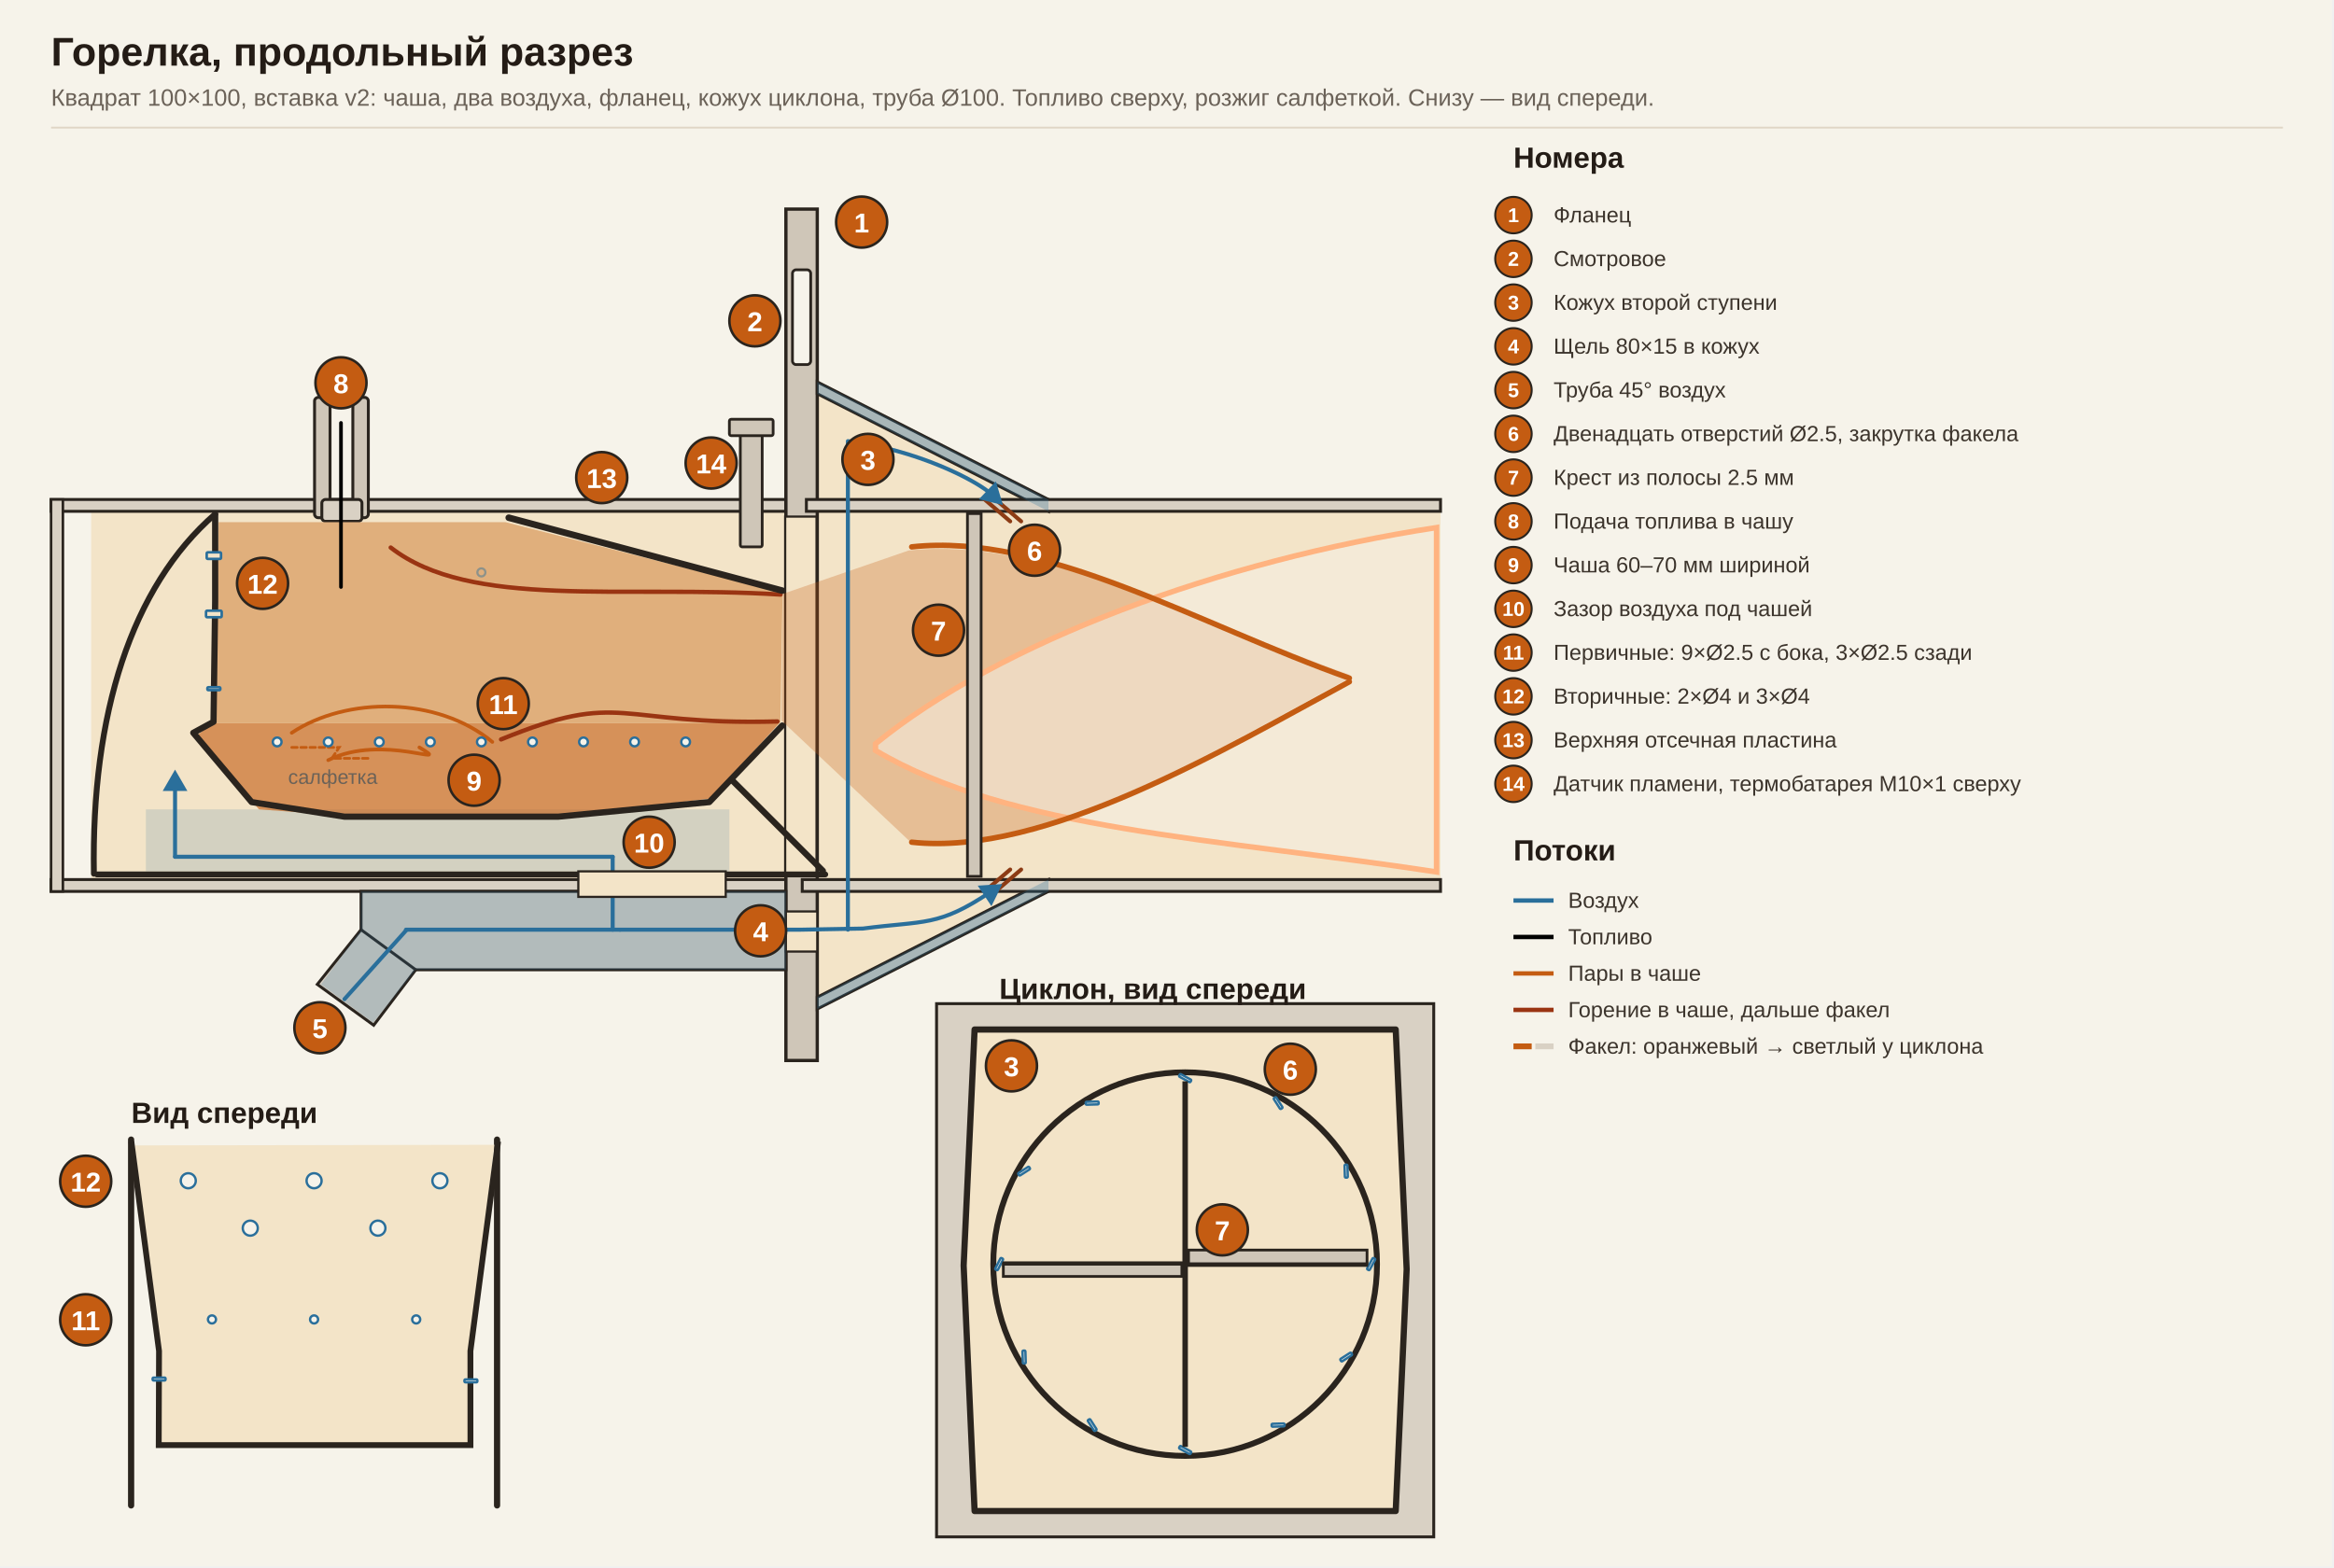
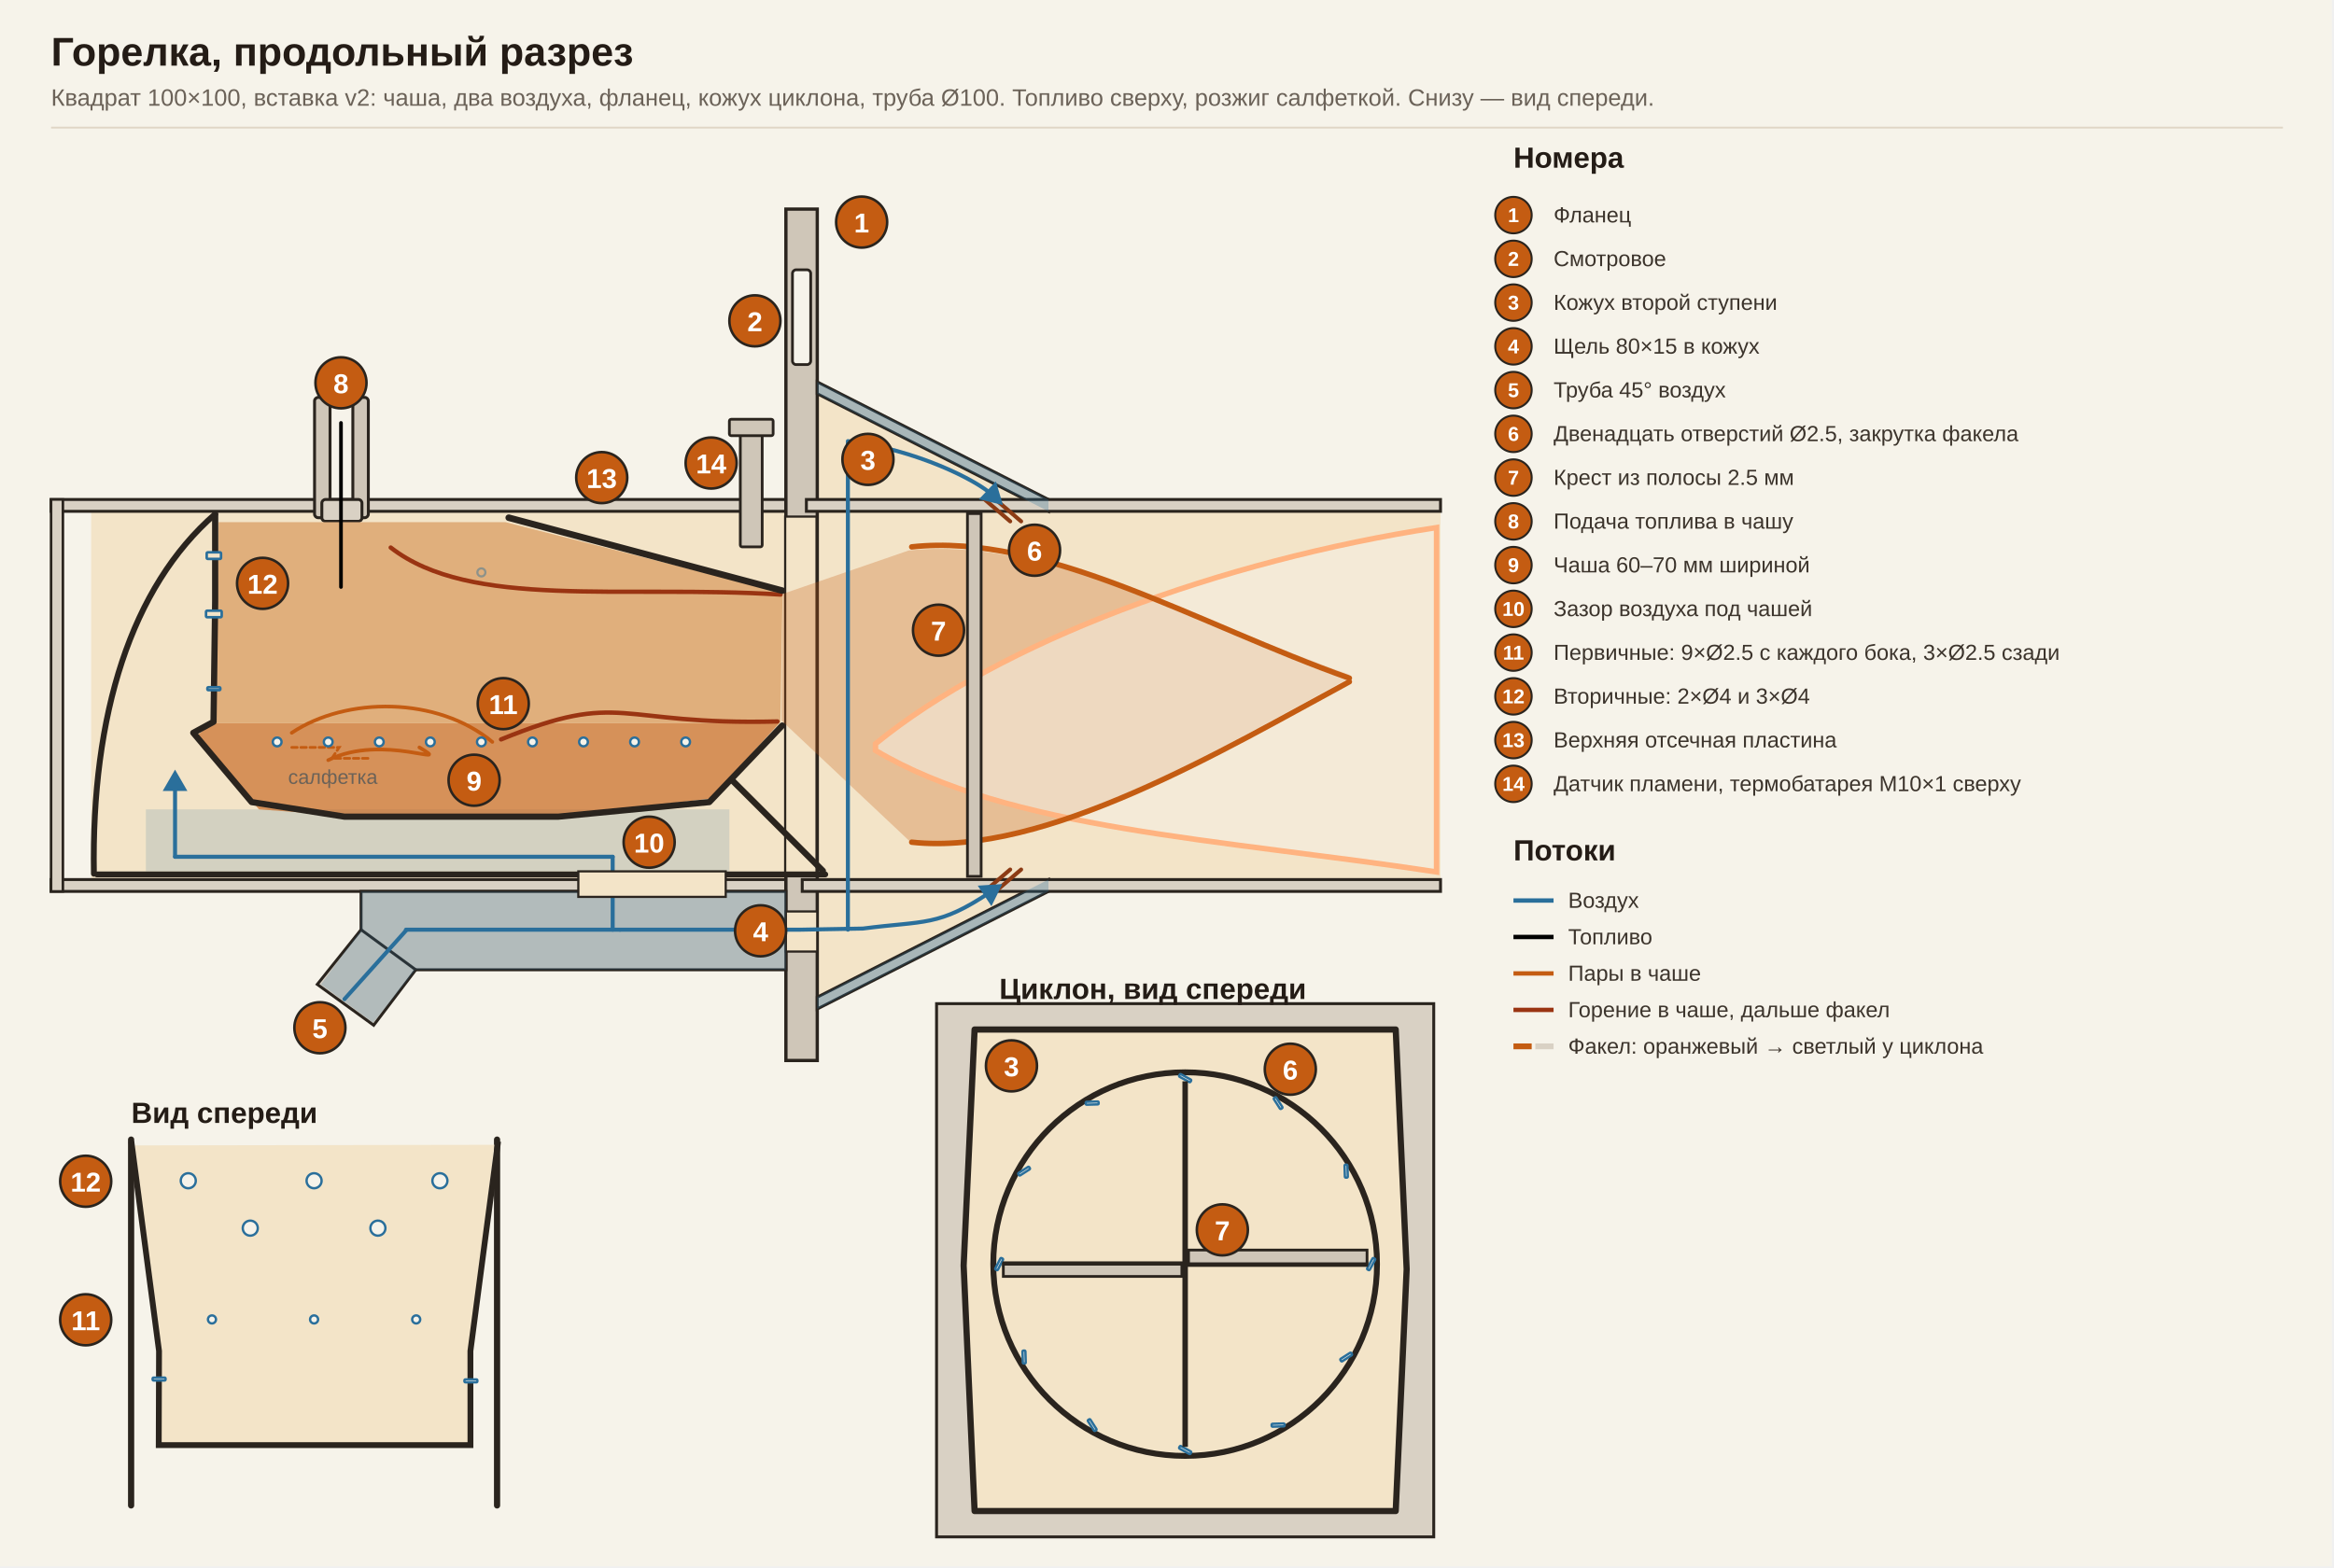
<svg xmlns="http://www.w3.org/2000/svg" width="1280" height="860" viewBox="0 0 1280 860" version="1.1" id="svg63">
  <defs id="defs63">
    <marker style="overflow:visible" id="marker68" refX="0" refY="0" orient="auto-start-reverse" markerWidth="1" markerHeight="1" viewBox="0 0 1 1" preserveAspectRatio="xMidYMid">
      <path transform="scale(0.5)" style="fill:context-stroke;fill-rule:evenodd;stroke:context-stroke;stroke-width:1pt" d="M 5.77,0 -2.88,5 V -5 Z" id="path68" />
    </marker>
    <marker style="overflow:visible" id="marker67" refX="0" refY="0" orient="auto-start-reverse" markerWidth="1" markerHeight="1" viewBox="0 0 1 1" preserveAspectRatio="xMidYMid">
      <path transform="scale(0.5)" style="fill:context-stroke;fill-rule:evenodd;stroke:context-stroke;stroke-width:1pt" d="M 5.77,0 -2.88,5 V -5 Z" id="path67" />
    </marker>
    <marker style="overflow:visible" id="Triangle" refX="0" refY="0" orient="auto-start-reverse" markerWidth="1" markerHeight="1" viewBox="0 0 1 1" preserveAspectRatio="xMidYMid">
      <path transform="scale(0.5)" style="fill:context-stroke;fill-rule:evenodd;stroke:context-stroke;stroke-width:1pt" d="M 5.77,0 -2.88,5 V -5 Z" id="path135" />
    </marker>
  </defs>
  <rect x="-1.138" y="-0.759" width="1280" height="860" fill="#f6f3ea" id="rect1" />
  <text x="28" y="36" font-family="Liberation Sans, DejaVu Sans, sans-serif" font-size="22" font-weight="700" fill="#241c16" id="text1">Горелка, продольный разрез</text>
  <text x="28" y="58" font-family="Liberation Sans, DejaVu Sans, sans-serif" font-size="13" fill="#6b6258" id="text2">Квадрат 100×100, вставка v2: чаша, два воздуха, фланец, кожух циклона, труба Ø100. Топливо сверху, розжиг салфеткой. Снизу — вид спереди.</text>
  <line x1="28" y1="70" x2="1252" y2="70" stroke="#e0d6c6" stroke-width="1" id="line2" />
  <path d="M 50,280.5 H 431 L 448.2,216 575,280.5 h 215 v 202 H 575 L 448.2,547 431,482.5 H 50 Z" fill="#f3e4c8" stroke="none" id="path2" />
  <path id="gap-under" d="m 80,444 h 320 v 34 H 80 Z" fill="#2a6f9b" fill-opacity="0.16" stroke="none" />
  <rect x="28" y="274" width="403" height="6.5" fill="#d9d1c4" stroke="#2a241e" stroke-width="1.6" id="rect2" />
  <rect x="28" y="482.5" width="403" height="6.5" fill="#d9d1c4" stroke="#2a241e" stroke-width="1.6" id="rect3" />
  <rect x="28" y="274" width="6.5" height="215" fill="#d9d1c4" stroke="#2a241e" stroke-width="1.4" id="rect4" />
  <rect x="431" y="114.702" width="17.2" height="467.058" fill="#cfc6b8" stroke="#2a241e" stroke-width="1.8" id="rect5" />
  <rect x="434.6" y="148" width="10" height="52" rx="2" fill="#f6f3ea" stroke="#2a241e" stroke-width="1.5" id="rect6" />
  <path d="M 448.2,209.5 575,274 v 6.5 L 448.2,216 Z" fill="#d9d1c4" stroke="#2a241e" stroke-width="1.6" id="path6" />
  <path d="M 448.2,547 575,482.5 v 6.5 l -126.8,64.5 z" fill="#d9d1c4" stroke="#2a241e" stroke-width="1.6" id="path7" />
  <rect x="442.232" y="274" width="347.768" height="6.5" fill="#d9d1c4" stroke="#2a241e" stroke-width="1.6" id="rect7" />
  <rect x="513.624" y="550.574" width="272.659" height="292.52" fill="#d9d1c4" stroke="#2a241e" stroke-width="1.6" id="rect7-1" />
  <rect x="439.956" y="482.5" width="350.044" height="6.5" fill="#d9d1c4" stroke="#2a241e" stroke-width="1.6" id="rect8" />
  <g stroke="#8c3b14" stroke-width="2.2" stroke-linecap="round" id="g11" transform="translate(-28,122)">
    <line x1="568" y1="152" x2="582" y2="164" id="line8" />
    <line x1="574" y1="152" x2="588" y2="164" id="line9" />
    <line x1="568" y1="367" x2="582" y2="355" id="line10" />
    <line x1="574" y1="367" x2="588" y2="355" id="line11" />
  </g>
  <rect x="198" y="489" width="233" height="43" fill="#d9d1c4" stroke="#2a241e" stroke-width="1.6" id="rect13" />
  <path d="m 198,510 -24,30 30.939,22.414 L 228,532 211.906,520.193 Z" fill="#d9d1c4" stroke="#2a241e" stroke-width="1.6" id="path13" />
  <rect x="431" y="500" width="17.2" height="22" fill="#f3e4c8" stroke="#2a241e" stroke-width="1.2" id="rect15" />
  <rect x="430.6" y="283.386" width="17.2" height="196.495" fill="#f3e4c8" stroke="#2a241e" stroke-width="1.2" id="rect15-3" />
  <path d="M 53.145,479.679 H 452.582" fill="none" stroke="#2a241e" stroke-width="3.2" stroke-linecap="round" id="path19" />
  <path d="M 51.5,479.3 C 50,392 72,322 118,282" fill="none" stroke="#2a241e" stroke-width="3.2" stroke-linecap="round" stroke-linejoin="round" id="path20" />
  <rect x="172.5" y="218" width="8.5" height="66" rx="2" fill="#cfc6b8" stroke="#2a241e" stroke-width="1.6" id="rect21" />
  <rect x="193.5" y="218" width="8.5" height="66" rx="2" fill="#cfc6b8" stroke="#2a241e" stroke-width="1.6" id="rect22" />
  <rect x="176.5" y="274" width="22" height="12" rx="2" fill="#d9d1c4" stroke="#2a241e" stroke-width="1.6" id="rect23" />
  <g id="физика">
    <path id="fill-box" d="m 198,489 h 233 v 43 H 228.176 l -30.503,-22.16 z m 0,21 -22,30 28.659,21.073 L 228,532 Z" fill="#2a6f9b" fill-opacity="0.22" stroke="none" />
    <path id="fill-jacket-top" d="M 448.2,209.5 575,274 v 6.5 L 448.2,216 Z" fill="#2a6f9b" fill-opacity="0.28" stroke="none" />
    <path id="fill-jacket-bot" d="M 448.2,547 575,482.5 v 6.5 l -126.8,64.5 z" fill="#2a6f9b" fill-opacity="0.28" stroke="none" />
    <path id="fill-bowl" d="M 427.35,396.719 H 116.311 L 108,403.504 142,444 l 46.051,3.424 117.693,0.615 L 390,438 Z" style="fill:#c45c12;fill-opacity:0.604" />
    <path id="path70" d="M 119.896,286.432 118,395.34 l -1.689,1.379 H 427.35 L 428,396 429.172,325.113 277.299,286.465 Z" style="fill:#e0af7c;fill-opacity:1" />
    <path id="fill-flame" d="M 498.278,302 C 571.608,294 657.13,340.71 740,370 v 2 c -67.7,36.51 -167.634,97.621 -240.964,89.621 l -70.507,-66.392 0.777,-69.45 z" fill="#c45c12" fill-opacity="0.28" stroke="none" />
    <path id="fill-flame-hot" d="m 787.832,289.403 c -118.825,18.165 -239.13,62.68 -307.701,118.619 v 3.633 c 73.123,43.596 188.876,48.5 307.701,66.665 z" fill="#f4efe4" fill-opacity="0.55" stroke="none" style="stroke:#ffb380;stroke-width:3;stroke-dasharray:none" />
  </g>
  <g id="потоки">
    <g id="flow-air" fill="none" stroke="#2a6f9b" stroke-width="2.2" stroke-linecap="round" stroke-linejoin="round" transform="translate(0,-38)">
      <path d="m 188.922,586.08 33.93,-37.836" id="path24" />
      <path d="M 222.612,548 H 340" id="path25" />
      <path d="M 336,548 V 508" id="path26" />
      <path d="M 336,508 H 96" id="path27" />
      <path d="M 96,508 V 468" id="path28" style="marker-end:url(#Triangle)" />
      <path d="m 340,548 h 99 l 34.208,-0.621 c 34.047,-4.464 41.3,-0.888 69.998,-20.068" id="path29" style="marker-end:url(#marker68)" />
      <path d="M 465,548 V 517.794 320.16 280 c 37.318,4.627 70.64,21.387 79.344,29.655" id="path30" style="marker-end:url(#marker67)" />
    </g>
    <g id="flow-vapor" fill="none" stroke="#c45c12" stroke-width="2" stroke-linecap="round" stroke-linejoin="round" transform="translate(0,-38)">
      <path d="m 187,270 v 90" id="path31" style="fill:none;stroke:#000000" />
      <path d="m 160,440 c 30,-20 80,-20 110,5" id="path32" />
      <path d="m 180,455 c 30,-15 70,5 50,-7" id="path33" />
    </g>
    <g id="flow-mix" fill="none" stroke="#9a3412" stroke-width="2.4" stroke-linecap="round" transform="translate(0,-38)">
      <path d="m 274.798,443.618 c 67.325,-27.499 62.013,-7.616 151.562,-9.842" id="path34" />
      <path d="m 214.281,338.375 c 43.779,34.039 126.256,20.384 213.773,25.774" id="path34-3" />
    </g>
    <g id="flow-flame" fill="none" stroke="#c45c12" stroke-width="3" stroke-linecap="round" transform="translate(0,-38)">
      <path d="m 500,338 c 73.333,-8 157.127,42.712 240,72" id="path35" />
      <path d="m 500,500 c 73.333,8 172.3,-51.493 240,-88" id="path36" />
    </g>
  </g>
  <rect id="feed-under" x="317.162" y="478" width="80.838" height="14" fill="#f3e4c8" stroke="#2a241e" stroke-width="1.2" />
  <path id="seal-v2" d="m 402.073,428.583 49.206,49.141" fill="none" stroke="#2a241e" stroke-width="3.4" stroke-linecap="round" />
  <path id="bowl-v2" d="m 118,282 v 48 L 117.102,395.974 106,402 l 32,38 50.91,8 H 306.124 L 389,440 429,398" fill="none" stroke="#2a241e" stroke-width="3.4" stroke-linecap="round" stroke-linejoin="round" />
  <g id="g16" transform="translate(-477.8717,62)" style="fill:#483e37">
    <path id="bowl-v2-3" d="M 549.775,563.148 V 763.842" fill="none" stroke="#2a241e" stroke-width="3.4" stroke-linecap="round" stroke-linejoin="round" style="fill:#483e37" />
    <path id="bowl-v2-3-3" d="M 750.47,563.148 V 763.842" fill="none" stroke="#2a241e" stroke-width="3.4" stroke-linecap="round" stroke-linejoin="round" style="fill:#483e37" />
  </g>
  <g id="g16-3" transform="translate(-0.1689714,53.94779)" style="fill:#483e37" />
  <g id="g16-3-3" transform="matrix(0,1.088416,-1.085851,0,1370.41,-16.21218)" style="fill:#483e37;stroke-width:0.92">
    <path id="bowl-v2-3-3-7-6" d="M 776.47,769.842 652.755,775.368 533.775,769.842 V 557.148 l 120.817,-5.526 121.877,5.526 z" fill="none" stroke="#2a241e" stroke-width="3.127" stroke-linecap="round" stroke-linejoin="round" style="fill:#f3e4c8;fill-opacity:1" />
  </g>
  <path id="napkin" d="m 160,410 h 26 l -4,6 h 20" fill="none" stroke="#c45c12" stroke-width="1.5" stroke-dasharray="3, 2" stroke-linecap="round" />
  <text x="158" y="430" font-family="'Liberation Sans', 'DejaVu Sans', sans-serif" font-size="11px" fill="#6b6258" id="note-napkin">салфетка</text>
  <g id="sensor-v2" fill="#cfc6b8" stroke="#2a241e" stroke-width="1.5" transform="translate(-8,-28)">
    <rect x="414" y="266" width="12" height="62" rx="1" id="rect9" />
    <rect x="408" y="258" width="24" height="9" rx="1" id="rect10" />
  </g>
  <g id="n16" transform="translate(260,428)" style="font-weight:700;font-size:15px;font-family:'Liberation Sans', 'DejaVu Sans', sans-serif;text-anchor:middle;fill:#ffffff">
    <circle r="14" fill="#c45c12" stroke="#2a241e" stroke-width="1.4" cx="0" cy="0" id="circle10" />
    <text dy="0.38em" id="text10">9</text>
  </g>
  <g id="n17" transform="translate(356,462)" style="font-weight:700;font-size:15px;font-family:'Liberation Sans', 'DejaVu Sans', sans-serif;text-anchor:middle;fill:#ffffff">
    <circle r="14" fill="#c45c12" stroke="#2a241e" stroke-width="1.4" cx="0" cy="0" id="circle11" />
    <text dy="0.38em" id="text11">10</text>
  </g>
  <g id="n18" transform="translate(276,386)" style="font-weight:700;font-size:15px;font-family:'Liberation Sans', 'DejaVu Sans', sans-serif;text-anchor:middle;fill:#ffffff">
    <circle r="14" fill="#c45c12" stroke="#2a241e" stroke-width="1.4" cx="0" cy="0" id="circle12" />
    <text dy="0.38em" id="text12">11</text>
  </g>
  <g id="n19" transform="translate(144,320)" style="font-weight:700;font-size:15px;font-family:'Liberation Sans', 'DejaVu Sans', sans-serif;text-anchor:middle;fill:#ffffff">
    <circle r="14" fill="#c45c12" stroke="#2a241e" stroke-width="1.4" cx="0" cy="0" id="circle13" />
    <text dy="0.38em" id="text13">12</text>
  </g>
  <g id="n20" transform="translate(330,262)" style="font-weight:700;font-size:15px;font-family:'Liberation Sans', 'DejaVu Sans', sans-serif;text-anchor:middle;fill:#ffffff">
    <circle r="14" fill="#c45c12" stroke="#2a241e" stroke-width="1.4" cx="0" cy="0" id="circle14" />
    <text dy="0.38em" id="text14">13</text>
  </g>
  <g id="n21" transform="translate(390,254)" style="font-weight:700;font-size:15px;font-family:'Liberation Sans', 'DejaVu Sans', sans-serif;text-anchor:middle;fill:#ffffff">
    <circle r="14" fill="#c45c12" stroke="#2a241e" stroke-width="1.4" cx="0" cy="0" id="circle15" />
    <text dy="0.38em" id="text15">14</text>
  </g>
  <g id="side-holes" fill="#f6f3ea" stroke="#2a6f9b" stroke-width="1.3" transform="translate(-6,-22)">
    <circle cx="158" cy="429" r="2.4" id="circle16" />
    <circle cx="186" cy="429" r="2.4" id="circle17" />
    <circle cx="214" cy="429" r="2.4" id="circle18" />
    <circle cx="242" cy="429" r="2.4" id="circle19" />
    <circle cx="270" cy="429" r="2.4" id="circle20" />
    <circle cx="298" cy="429" r="2.4" id="circle21" />
    <circle cx="326" cy="429" r="2.4" id="circle22" />
    <circle cx="354" cy="429" r="2.4" id="circle23" />
    <circle cx="382" cy="429" r="2.4" id="circle24" />
  </g>
  <circle cx="264" cy="314" r="2.2" id="circle26" style="fill:none;stroke:#2a6f9b;stroke-width:1.2;stroke-opacity:0.45" />
  <rect id="rear-pri" x="113.734" y="377" width="7.098" height="1.6" rx="0.507" fill="#f3e4c8" stroke="#2a6f9b" stroke-width="1.4" />
  <rect id="rear-sec-a" x="112.983" y="335" width="8.6" height="3.6" rx="0.614" fill="#f3e4c8" stroke="#2a6f9b" stroke-width="1.4" />
  <rect id="rear-sec-b" x="113.358" y="303" width="7.849" height="3.6" rx="0.561" fill="#f3e4c8" stroke="#2a6f9b" stroke-width="1.4" />
  <path id="guide-v2" d="m 279,284 150,40" fill="none" stroke="#2a241e" stroke-width="3.6" stroke-linecap="round" />
  <g id="n1" transform="translate(472.5365,121.8273)" style="font-weight:700;font-size:15px;font-family:'Liberation Sans', 'DejaVu Sans', sans-serif;text-anchor:middle;fill:#ffffff">
    <circle r="14" fill="#c45c12" stroke="#2a241e" stroke-width="1.4" id="circle27" cx="0" cy="0" />
    <text dy="0.38em" id="text23">1</text>
  </g>
  <g id="n4" transform="translate(187,210)" style="font-weight:700;font-size:15px;font-family:'Liberation Sans', 'DejaVu Sans', sans-serif;text-anchor:middle;fill:#ffffff">
    <circle r="14" fill="#c45c12" stroke="#2a241e" stroke-width="1.4" id="circle28" cx="0" cy="0" />
    <text dy="0.38em" id="text26">8</text>
  </g>
  <g id="n7" transform="translate(414,176)" style="font-weight:700;font-size:15px;font-family:'Liberation Sans', 'DejaVu Sans', sans-serif;text-anchor:middle;fill:#ffffff">
    <circle r="14" fill="#c45c12" stroke="#2a241e" stroke-width="1.4" id="circle29" cx="0" cy="0" />
    <text dy="0.38em" id="text29">2</text>
  </g>
  <g id="n8" transform="translate(476,252)" style="font-weight:700;font-size:15px;font-family:'Liberation Sans', 'DejaVu Sans', sans-serif;text-anchor:middle;fill:#ffffff">
    <circle r="14" fill="#c45c12" stroke="#2a241e" stroke-width="1.4" id="circle30" cx="0" cy="0" />
    <text dy="0.38em" id="text30">3</text>
  </g>
  <g id="n8-6" transform="translate(554.7,584.7)" style="font-weight:700;font-size:15px;font-family:'Liberation Sans', 'DejaVu Sans', sans-serif;text-anchor:middle;fill:#ffffff">
    <circle r="14" fill="#c45c12" stroke="#2a241e" stroke-width="1.4" id="circle30-2" cx="0" cy="0" />
    <text dy="0.38em" id="text30-6">3</text>
  </g>
  <g id="n9" transform="translate(417.1194,510.612)" style="font-weight:700;font-size:15px;font-family:'Liberation Sans', 'DejaVu Sans', sans-serif;text-anchor:middle;fill:#ffffff">
    <circle r="14" fill="#c45c12" stroke="#2a241e" stroke-width="1.4" id="circle31" cx="0" cy="0" />
    <text dy="0.38em" id="text31">4</text>
  </g>
  <g id="n10" transform="translate(175.435,563.7888)" style="font-weight:700;font-size:15px;font-family:'Liberation Sans', 'DejaVu Sans', sans-serif;text-anchor:middle;fill:#ffffff">
    <circle r="14" fill="#c45c12" stroke="#2a241e" stroke-width="1.4" id="circle32" cx="0" cy="0" />
    <text dy="0.38em" id="text32">5</text>
  </g>
  <g id="n12" transform="translate(567.3697,301.8441)" style="font-weight:700;font-size:15px;font-family:'Liberation Sans', 'DejaVu Sans', sans-serif;text-anchor:middle;fill:#ffffff">
    <circle r="14" fill="#c45c12" stroke="#2a241e" stroke-width="1.4" id="circle34" cx="0" cy="0" />
    <text dy="0.38em" id="text34">6</text>
  </g>
  <g id="n12-7" transform="translate(707.6287,586.5399)" style="font-weight:700;font-size:15px;font-family:'Liberation Sans', 'DejaVu Sans', sans-serif;text-anchor:middle;fill:#ffffff">
    <circle r="14" fill="#c45c12" stroke="#2a241e" stroke-width="1.4" id="circle34-0" cx="0" cy="0" />
    <text dy="0.38em" id="text34-9">6</text>
  </g>
  <g id="n12-3" transform="translate(514.7,345.7)" style="font-weight:700;font-size:15px;font-family:'Liberation Sans', 'DejaVu Sans', sans-serif;text-anchor:middle;fill:#ffffff">
    <circle r="14" fill="#c45c12" stroke="#2a241e" stroke-width="1.4" id="circle34-6" cx="0" cy="0" />
    <text dy="0.38em" id="text34-7">7</text>
  </g>
  <text x="830" y="92" font-family="Liberation Sans, DejaVu Sans, sans-serif" font-size="16" font-weight="700" fill="#241c16" id="text36">Номера</text>
  <g font-family="Liberation Sans, DejaVu Sans, sans-serif" font-size="12" fill="#3c342c" id="g63">
    <g transform="translate(830,118)" id="leg-1">
      <circle r="10" fill="#c45c12" stroke="#2a241e" stroke-width="1.1" id="circle33" />
      <text fill="#ffffff" font-size="11" font-weight="700" text-anchor="middle" dy="0.35em" id="text33">1</text>
      <text x="22" y="4" fill="#3c342c" id="text35">Фланец</text>
    </g>
    <g transform="translate(830,142)" id="leg-2">
      <circle r="10" fill="#c45c12" stroke="#2a241e" stroke-width="1.1" id="circle35" />
      <text fill="#ffffff" font-size="11" font-weight="700" text-anchor="middle" dy="0.35em" id="text37">2</text>
      <text x="22" y="4" fill="#3c342c" id="text38">Смотровое</text>
    </g>
    <g transform="translate(830,166)" id="leg-3">
      <circle r="10" fill="#c45c12" stroke="#2a241e" stroke-width="1.1" id="circle38" />
      <text fill="#ffffff" font-size="11" font-weight="700" text-anchor="middle" dy="0.35em" id="text39">3</text>
      <text x="22" y="4" fill="#3c342c" id="text40">Кожух второй ступени</text>
    </g>
    <g transform="translate(830,190)" id="leg-4">
      <circle r="10" fill="#c45c12" stroke="#2a241e" stroke-width="1.1" id="circle40" />
      <text fill="#ffffff" font-size="11" font-weight="700" text-anchor="middle" dy="0.35em" id="text41">4</text>
      <text x="22" y="4" fill="#3c342c" id="text42">Щель 80×15 в кожух</text>
    </g>
    <g transform="translate(830,214)" id="leg-5">
      <circle r="10" fill="#c45c12" stroke="#2a241e" stroke-width="1.1" id="circle42" />
      <text fill="#ffffff" font-size="11" font-weight="700" text-anchor="middle" dy="0.35em" id="text43">5</text>
      <text x="22" y="4" fill="#3c342c" id="text44">Труба 45° воздух</text>
    </g>
    <g transform="translate(830,238)" id="leg-6">
      <circle r="10" fill="#c45c12" stroke="#2a241e" stroke-width="1.1" id="circle44" />
      <text fill="#ffffff" font-size="11" font-weight="700" text-anchor="middle" dy="0.35em" id="text45">6</text>
      <text x="22" y="4" fill="#3c342c" id="text46">Двенадцать отверстий Ø2.5, закрутка факела</text>
    </g>
    <g transform="translate(830,262)" id="leg-7">
      <circle r="10" fill="#c45c12" stroke="#2a241e" stroke-width="1.1" id="circle46" />
      <text fill="#ffffff" font-size="11" font-weight="700" text-anchor="middle" dy="0.35em" id="text47">7</text>
      <text x="22" y="4" fill="#3c342c" id="text48">Крест из полосы 2.5 мм</text>
    </g>
    <g transform="translate(830,286)" id="leg-8">
      <circle r="10" fill="#c45c12" stroke="#2a241e" stroke-width="1.1" id="circle48" />
      <text fill="#ffffff" font-size="11" font-weight="700" text-anchor="middle" dy="0.35em" id="text49">8</text>
      <text x="22" y="4" fill="#3c342c" id="text50">Подача топлива в чашу</text>
    </g>
    <g transform="translate(830,310)" id="leg-9">
      <circle r="10" fill="#c45c12" stroke="#2a241e" stroke-width="1.1" id="circle50" />
      <text fill="#ffffff" font-size="11" font-weight="700" text-anchor="middle" dy="0.35em" id="text51">9</text>
      <text x="22" y="4" fill="#3c342c" id="text52">Чаша 60–70 мм шириной</text>
    </g>
    <g transform="translate(830,334)" id="leg-10">
      <circle r="10" fill="#c45c12" stroke="#2a241e" stroke-width="1.1" id="circle52" />
      <text fill="#ffffff" font-size="11" font-weight="700" text-anchor="middle" dy="0.35em" id="text53">10</text>
      <text x="22" y="4" fill="#3c342c" id="text54">Зазор воздуха под чашей</text>
    </g>
    <g transform="translate(830,358)" id="leg-11">
      <circle r="10" fill="#c45c12" stroke="#2a241e" stroke-width="1.1" id="circle54" />
      <text fill="#ffffff" font-size="11" font-weight="700" text-anchor="middle" dy="0.35em" id="text55">11</text>
-       <text x="22" y="4" fill="#3c342c" id="text56">Первичные: 9×Ø2.5 с бока, 3×Ø2.5 сзади</text>
+       <text x="22" y="4" fill="#3c342c" id="text56">Первичные: 9×Ø2.5 с каждого бока, 3×Ø2.5 сзади</text>
    </g>
    <g transform="translate(830,382)" id="leg-12">
      <circle r="10" fill="#c45c12" stroke="#2a241e" stroke-width="1.1" id="circle56" />
      <text fill="#ffffff" font-size="11" font-weight="700" text-anchor="middle" dy="0.35em" id="text57">12</text>
      <text x="22" y="4" fill="#3c342c" id="text58">Вторичные: 2×Ø4 и 3×Ø4</text>
    </g>
    <g transform="translate(830,406)" id="leg-13">
      <circle r="10" fill="#c45c12" stroke="#2a241e" stroke-width="1.1" id="circle58" />
      <text fill="#ffffff" font-size="11" font-weight="700" text-anchor="middle" dy="0.35em" id="text59">13</text>
      <text x="22" y="4" fill="#3c342c" id="text60">Верхняя отсечная пластина</text>
    </g>
    <g transform="translate(830,430)" id="leg-14">
      <circle r="10" fill="#c45c12" stroke="#2a241e" stroke-width="1.1" id="circle60" />
      <text fill="#ffffff" font-size="11" font-weight="700" text-anchor="middle" dy="0.35em" id="text61">14</text>
      <text x="22" y="4" fill="#3c342c" id="text62">Датчик пламени, термобатарея M10×1 сверху</text>
    </g>
    <text x="0" y="472" transform="translate(830,0)" fill="#241c16" font-size="16" font-weight="700" font-family="Liberation Sans, DejaVu Sans, sans-serif" id="text63">Потоки</text>
    <g transform="translate(830,494)" fill="#3c342c" font-size="12" font-family="Liberation Sans, DejaVu Sans, sans-serif" id="g66">
      <line x1="0" y1="0" x2="22" y2="0" stroke="#2a6f9b" stroke-width="2.4" id="line35" />
      <text x="30" y="4" id="text64">Воздух</text>
      <line x1="0" y1="20" x2="22" y2="20" stroke="#000000" stroke-width="2.4" id="line-fuel" />
      <text x="30" y="24" id="text65">Топливо</text>
      <line x1="0" y1="40" x2="22" y2="40" stroke="#c45c12" stroke-width="2.4" id="line63" />
      <text x="30" y="44" id="text-vap">Пары в чаше</text>
      <line x1="0" y1="60" x2="22" y2="60" stroke="#9a3412" stroke-width="2.4" id="line64" />
      <text x="30" y="64" id="text66">Горение в чаше, дальше факел</text>
      <line x1="0" y1="80" x2="10" y2="80" stroke="#c45c12" stroke-width="3.2" id="line65" />
      <line x1="12" y1="80" x2="22" y2="80" stroke="#d9d1c4" stroke-width="3.2" id="line65b" />
      <text x="30" y="84" id="text67">Факел: оранжевый → светлый у циклона</text>
    </g>
  </g>
  <rect id="rect67" x="530.562" y="281.732" width="7.51" height="199.028" fill="#cfc6b8" stroke="#2a241e" stroke-width="1.5" />
  <g id="front-view" transform="translate(-498,106)">
    <path id="rect11" fill="#f3e4c8" stroke="none" d="m 585.211,636.6 -13.342,-114.267 197.325,-0.319 -13.904,114.585 v 50.373 H 585.211 Z" />
    <path id="path16" fill="none" stroke="#2a241e" stroke-width="3.2" stroke-linejoin="miter" d="m 771.155,520.177 -15.173,114.939 0.023,51.629 H 585.053 L 585.211,635.115 570.038,520.177" />
    <g id="g15" transform="translate(18.07561,-42)" fill="#f6f3ea" stroke="#2a6f9b" stroke-width="1.3">
      <circle cx="583.175" cy="583.724" r="4.124" id="circle26-5" />
      <circle cx="652.175" cy="583.724" r="4.124" id="circle26-6" />
      <circle cx="721.175" cy="583.724" r="4.124" id="circle26-2" />
    </g>
    <g id="g14" transform="translate(18.07564,-42)" fill="#f6f3ea" stroke="#2a6f9b" stroke-width="1.3">
      <circle cx="617.175" cy="609.724" r="4.124" id="circle26-9" />
      <circle cx="687.175" cy="609.724" r="4.124" id="circle26-1" />
    </g>
    <g id="g12" transform="translate(14.45064,-36)" fill="#f6f3ea" stroke="#2a6f9b" stroke-width="1.3">
      <circle cx="599.8" cy="653.8" r="2.2" id="circle26-27" />
      <circle cx="655.8" cy="653.8" r="2.2" id="circle26-0" />
      <circle cx="711.8" cy="653.8" r="2.2" id="circle26-93" />
    </g>
    <rect id="rear-pri-7" x="752.7" y="650.7" width="7.098" height="1.6" rx="0.507" fill="#f6f3ea" stroke="#2a6f9b" stroke-width="1.3" />
    <rect id="rear-pri-6" x="581.7" y="649.7" width="7.098" height="1.6" rx="0.507" fill="#f6f3ea" stroke="#2a6f9b" stroke-width="1.3" />
    <text x="570" y="510" font-family="'Liberation Sans', 'DejaVu Sans', sans-serif" font-size="16px" font-weight="700" fill="#241c16" id="front-title">Вид спереди</text>
    <g id="n-front-12" transform="translate(545,542)" style="font-weight:700;font-size:15px;font-family:'Liberation Sans', 'DejaVu Sans', sans-serif;text-anchor:middle;fill:#ffffff">
      <circle r="14" fill="#c45c12" stroke="#2a241e" stroke-width="1.4" id="circle1" cx="0" cy="0" />
      <text dy="0.38em" id="text3">12</text>
    </g>
    <g id="n-front-11" transform="translate(545,618)" style="font-weight:700;font-size:15px;font-family:'Liberation Sans', 'DejaVu Sans', sans-serif;text-anchor:middle;fill:#ffffff">
      <circle r="14" fill="#c45c12" stroke="#2a241e" stroke-width="1.4" id="circle3" cx="0" cy="0" />
      <text dy="0.38em" id="text4">11</text>
    </g>
  </g>
  <path d="m 751.953,693.443 a 102,102 0 0 1 -102,102 102,102 0 0 1 -102,-102 102,102 0 0 1 102,-102 102,102 0 0 1 102,102 z" fill="#f3e4c8" stroke="none" id="path1" />
  <path d="M 755.172,693.443 A 105.219,105.219 0 0 1 649.953,798.662 105.219,105.219 0 0 1 544.734,693.443 105.219,105.219 0 0 1 649.953,588.224 105.219,105.219 0 0 1 755.172,693.443 Z" fill="none" stroke="#2a241e" stroke-width="3.2" id="path1-2" />
  <text x="548" y="548" font-family="Liberation Sans, DejaVu Sans, sans-serif" font-size="16" font-weight="700" fill="#241c16" id="cyclone-front-title">Циклон, вид спереди</text>
  <g id="g408" transform="translate(0,-24)">
    <rect x="796.434" y="269.227" width="7.098" height="1.6" rx="0.507" fill="#f6f3ea" stroke="#2a6f9b" stroke-width="1.3" transform="matrix(-0.478046,0.878305,-0.878305,-0.478046,1371.55,143.899)" id="rect397" />
    <rect x="796.434" y="269.227" width="7.098" height="1.6" rx="0.507" fill="#f6f3ea" stroke="#2a6f9b" stroke-width="1.3" transform="matrix(-0.84179,0.539621,-0.539621,-0.84179,1557.39,564.048)" id="rect398" />
    <rect x="796.434" y="269.227" width="7.098" height="1.6" rx="0.507" fill="#f6f3ea" stroke="#2a6f9b" stroke-width="1.3" transform="matrix(-0.99949,0.0286569,-0.0286569,-0.99949,1508.25,1052.72)" id="rect399" />
    <rect x="796.434" y="269.227" width="7.098" height="1.6" rx="0.507" fill="#f6f3ea" stroke="#2a6f9b" stroke-width="1.3" transform="matrix(-0.878305,-0.478046,0.478046,-0.878305,1223.5,1439.04)" id="rect400" />
    <rect x="796.434" y="269.227" width="7.098" height="1.6" rx="0.507" fill="#f6f3ea" stroke="#2a6f9b" stroke-width="1.3" transform="matrix(-0.539621,-0.84179,0.84179,-0.539621,803.348,1624.88)" id="rect401" />
    <rect x="796.434" y="269.227" width="7.098" height="1.6" rx="0.507" fill="#f6f3ea" stroke="#2a6f9b" stroke-width="1.3" transform="matrix(-0.0286569,-0.99949,0.99949,-0.0286569,314.677,1575.74)" id="rect402" />
    <rect x="796.434" y="269.227" width="7.098" height="1.6" rx="0.507" fill="#f6f3ea" stroke="#2a6f9b" stroke-width="1.3" transform="matrix(0.456116,-0.889891,0.889891,0.456116,-57.2267,1306.18)" id="rect403" />
    <rect x="796.434" y="269.227" width="7.098" height="1.6" rx="0.507" fill="#f6f3ea" stroke="#2a6f9b" stroke-width="1.3" transform="matrix(0.84179,-0.539621,0.539621,0.84179,-257.489,870.838)" id="rect404" />
    <rect x="796.434" y="269.227" width="7.098" height="1.6" rx="0.507" fill="#f6f3ea" stroke="#2a6f9b" stroke-width="1.3" transform="matrix(0.99949,-0.0286569,0.0286569,0.99949,-208.347,382.167)" id="rect405" />
    <rect x="796.434" y="269.227" width="7.098" height="1.6" rx="0.507" fill="#f6f3ea" stroke="#2a6f9b" stroke-width="1.3" transform="matrix(0.878305,0.478046,-0.478046,0.878305,76.4086,-4.15166)" id="rect406" />
    <rect x="796.434" y="269.227" width="7.098" height="1.6" rx="0.507" fill="#f6f3ea" stroke="#2a6f9b" stroke-width="1.3" transform="matrix(0.539621,0.84179,-0.84179,0.539621,496.558,-189.999)" id="rect407" />
    <rect x="796.434" y="269.227" width="7.098" height="1.6" rx="0.507" fill="#f6f3ea" stroke="#2a6f9b" stroke-width="1.3" transform="matrix(0.0286569,0.99949,-0.99949,0.0286569,985.229,-140.857)" id="rect408" />
  </g>
  <rect id="rect67-2" x="649.203" y="593.929" width="1.5" height="199.028" fill="#cfc6b8" stroke="#2a241e" stroke-width="1.5" />
  <rect id="rect67-2-9" x="692.693" y="-749.467" width="1.5" height="199.028" fill="#cfc6b8" stroke="#2a241e" stroke-width="1.5" transform="rotate(90)" />
  <rect fill="#cfc6b8" stroke="#2a241e" stroke-width="1.5" id="rect409" width="97.904" height="7.51" x="651.802" y="685.74" />
  <rect fill="#cfc6b8" stroke="#2a241e" stroke-width="1.5" id="rect409-1" width="97.904" height="6.706" x="550.242" y="693.515" />
  <g id="n12-3-3" transform="translate(670.3554,674.6653)" style="font-weight:700;font-size:15px;font-family:'Liberation Sans', 'DejaVu Sans', sans-serif;text-anchor:middle;fill:#ffffff">
    <circle r="14" fill="#c45c12" stroke="#2a241e" stroke-width="1.4" id="circle34-6-6" cx="0" cy="0" />
    <text dy="0.38em" id="text34-7-0">7</text>
  </g>
</svg>
